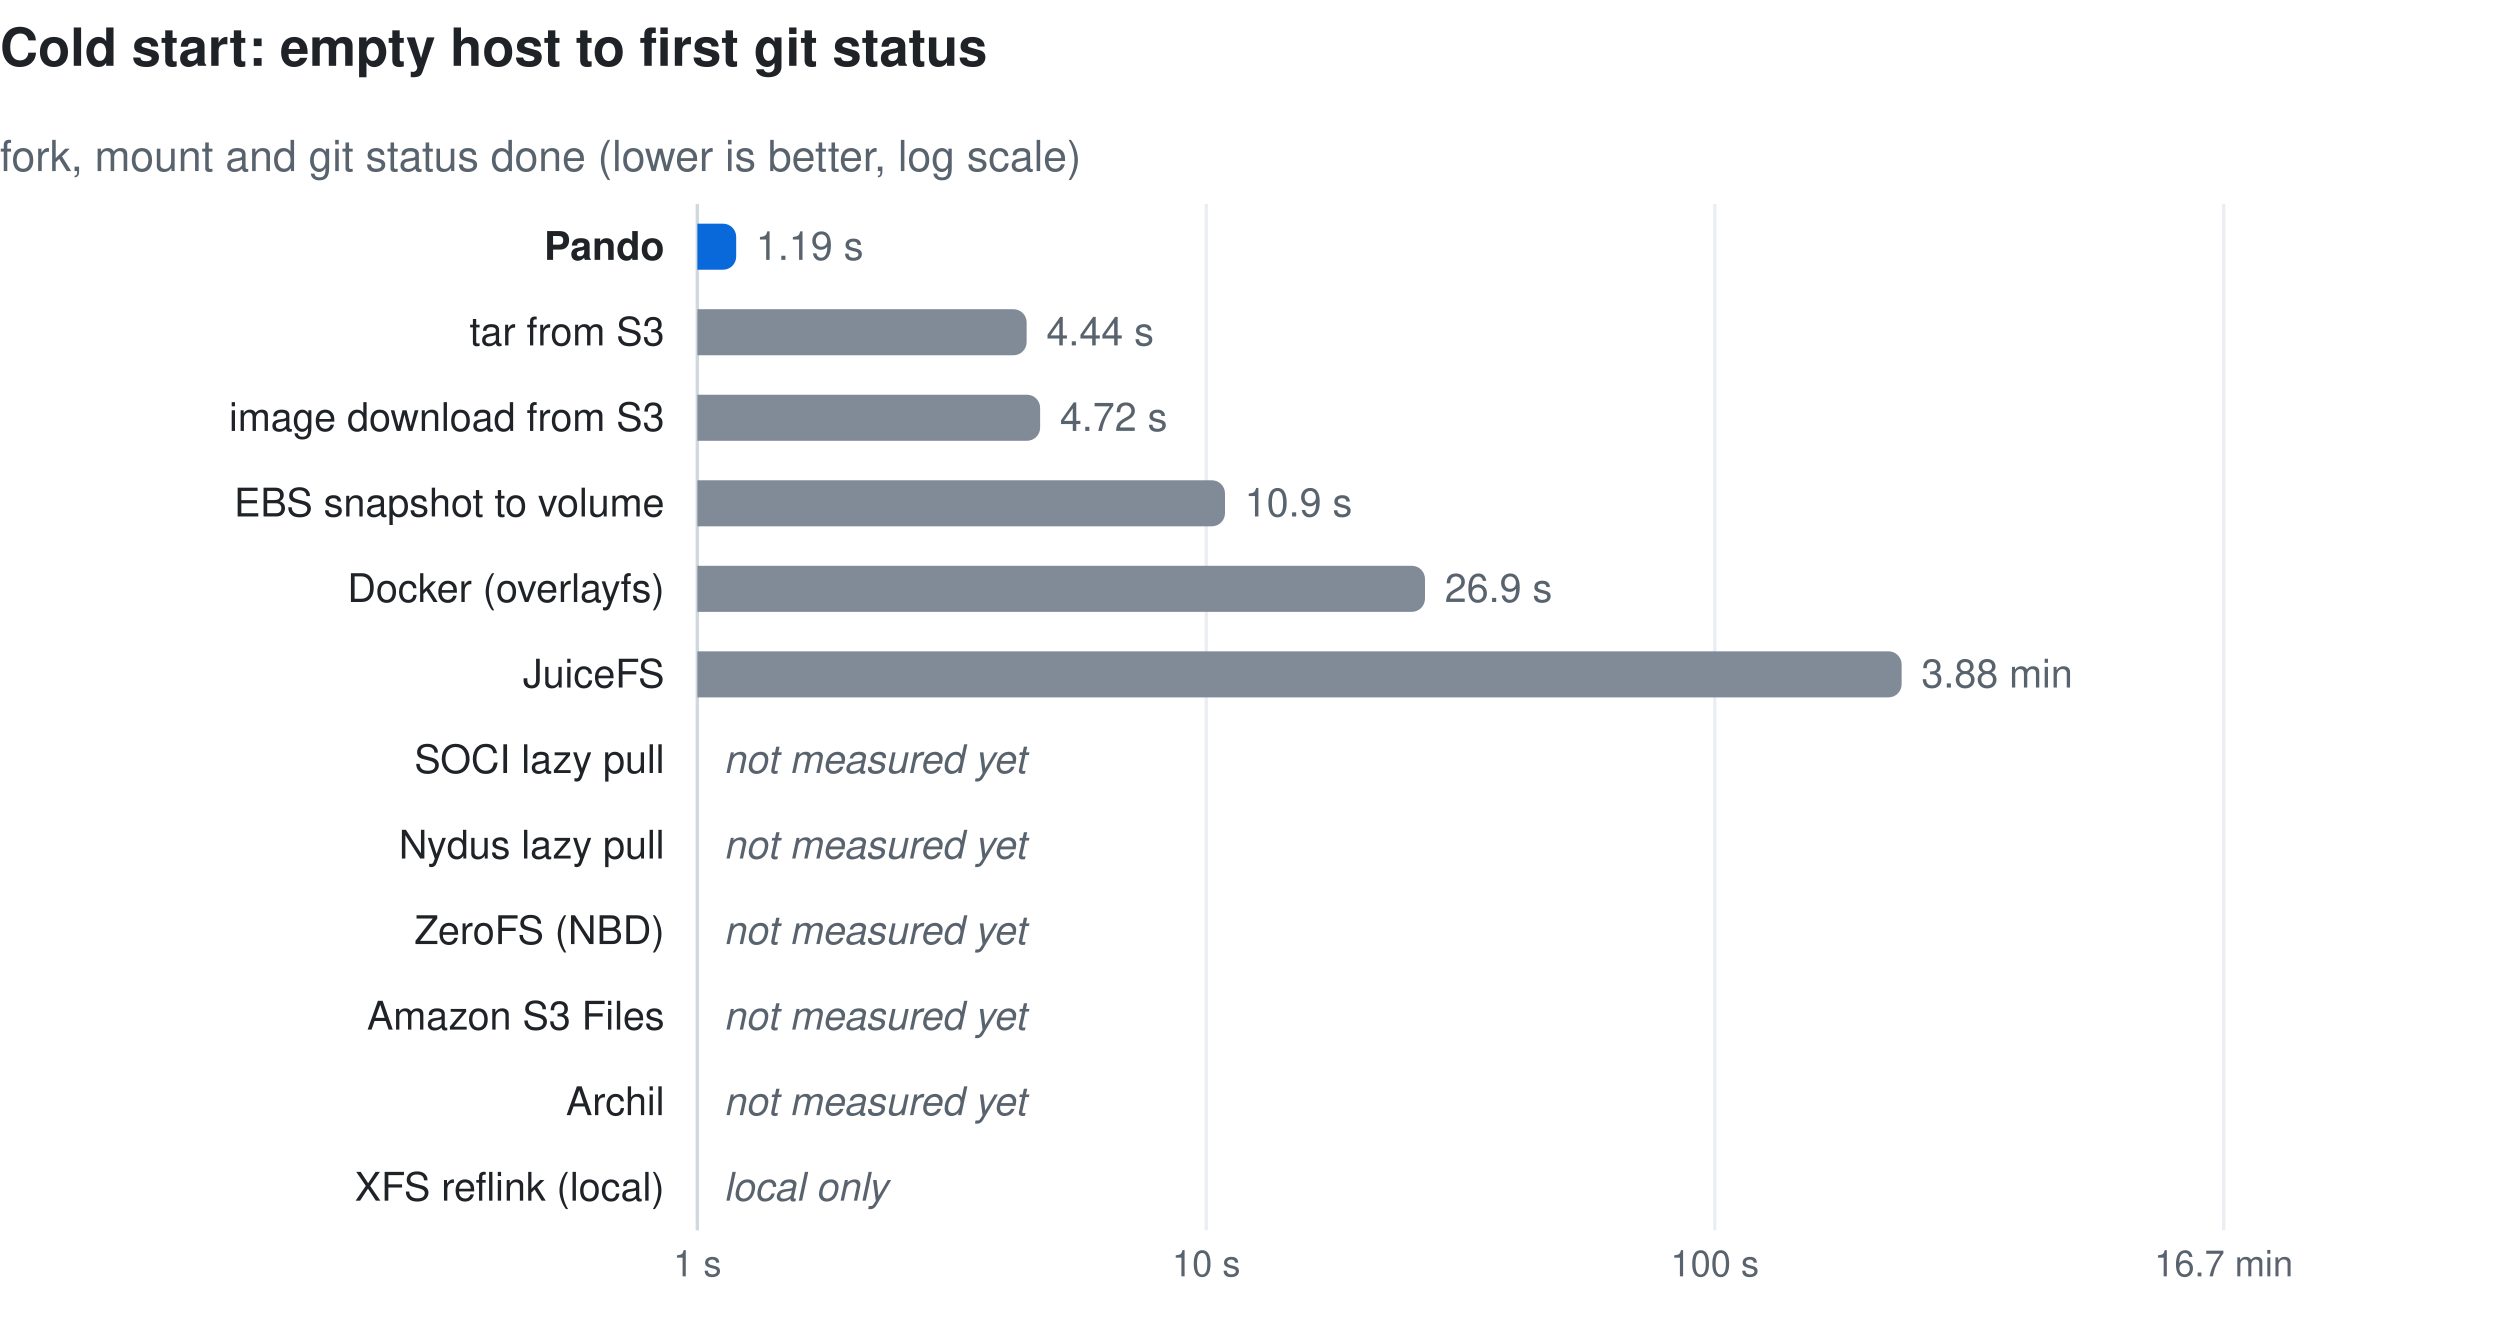
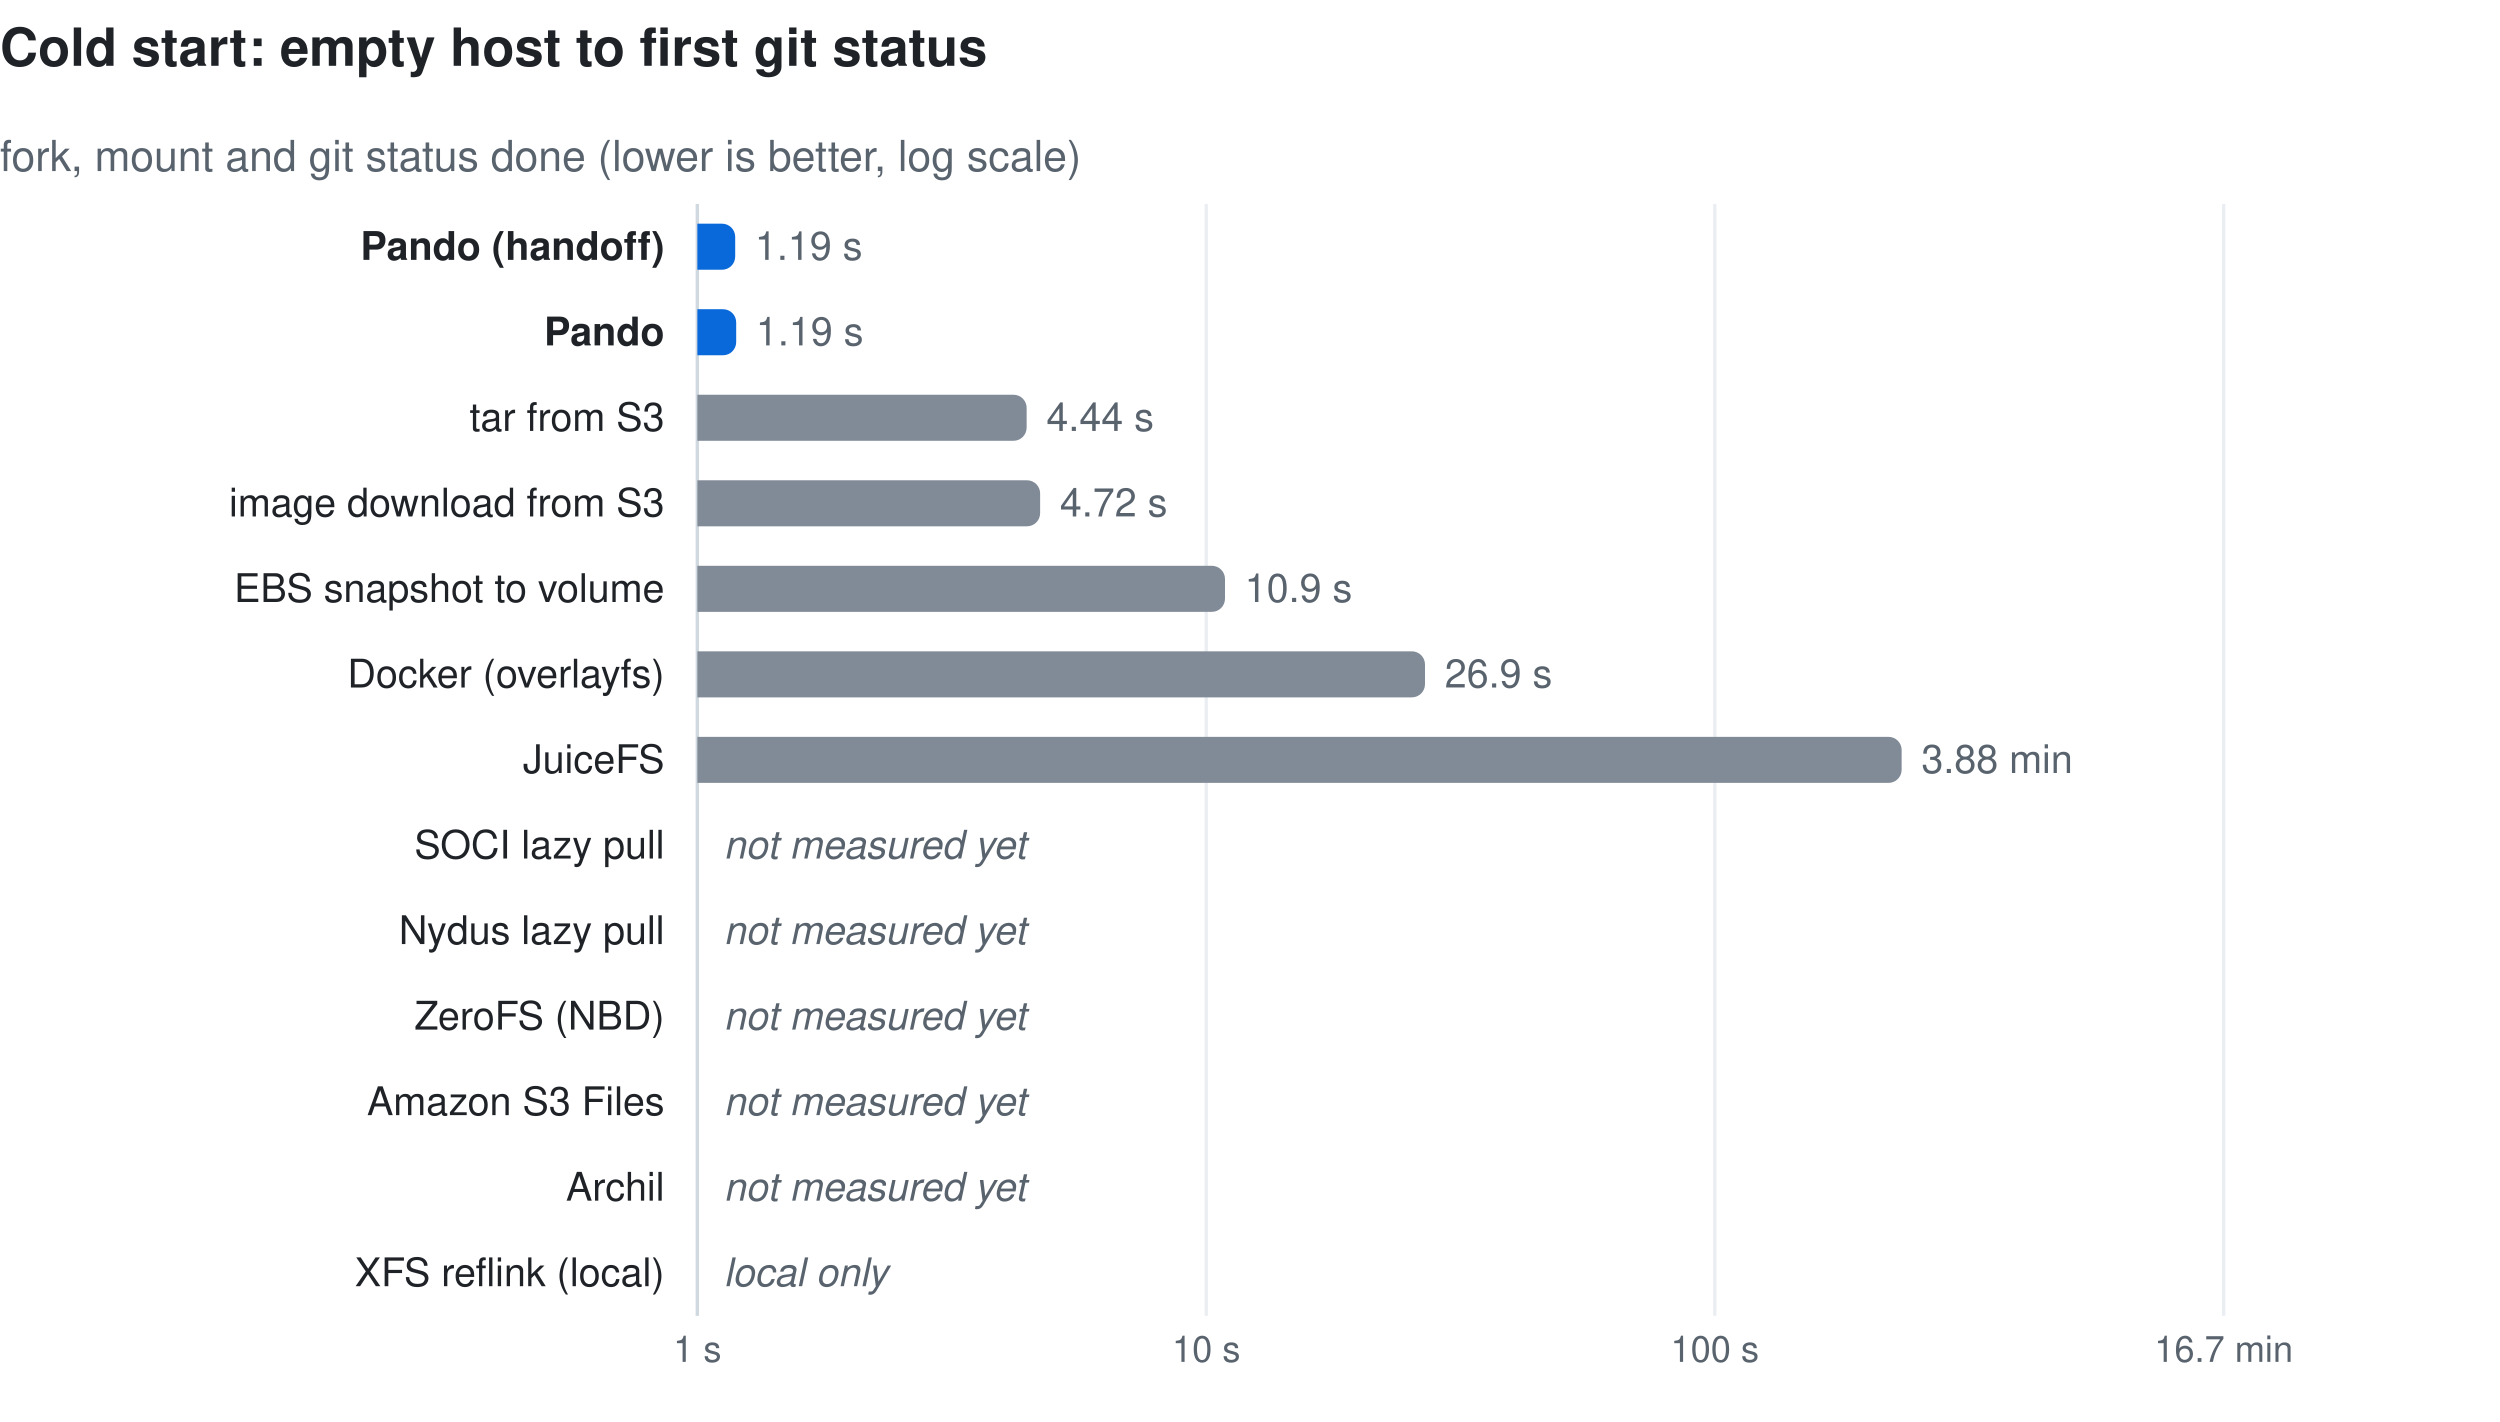
- <svg xmlns="http://www.w3.org/2000/svg" width="760" height="406" viewBox="0 0 760 406" font-family="-apple-system, BlinkMacSystemFont, 'Segoe UI', Helvetica, Arial, sans-serif" role="img">
+ <svg xmlns="http://www.w3.org/2000/svg" width="760" height="432" viewBox="0 0 760 432" font-family="-apple-system, BlinkMacSystemFont, 'Segoe UI', Helvetica, Arial, sans-serif" role="img">
  <text x="0" y="20" font-size="16" font-weight="600" fill="#1f2328">Cold start: empty host to first git status</text>
  <text x="0" y="52" font-size="13" fill="#59636e">fork, mount and git status done (lower is better, log scale)</text>
-   <line x1="212.0" y1="62" x2="212.0" y2="374" stroke="#eaeef2" stroke-width="1" />
-   <text x="212.0" y="388" font-size="11" fill="#59636e" text-anchor="middle">1 s</text>
-   <line x1="366.7" y1="62" x2="366.7" y2="374" stroke="#eaeef2" stroke-width="1" />
-   <text x="366.7" y="388" font-size="11" fill="#59636e" text-anchor="middle">10 s</text>
-   <line x1="521.3" y1="62" x2="521.3" y2="374" stroke="#eaeef2" stroke-width="1" />
-   <text x="521.3" y="388" font-size="11" fill="#59636e" text-anchor="middle">100 s</text>
-   <line x1="676.0" y1="62" x2="676.0" y2="374" stroke="#eaeef2" stroke-width="1" />
-   <text x="676.0" y="388" font-size="11" fill="#59636e" text-anchor="middle">16.7 min</text>
-   <line x1="212" y1="62" x2="212" y2="374" stroke="#d1d9e0" stroke-width="1" />
-   <text x="202" y="79.0" font-size="12" fill="#1f2328" text-anchor="end" font-weight="600">Pando</text>
-   <path d="M212,68.0 h7.8 a4,4 0 0 1 4,4 v6 a4,4 0 0 1 -4,4 h-7.8 z" fill="#0969da" />
-   <text x="229.8" y="79.0" font-size="12" fill="#59636e">1.19 s</text>
-   <text x="202" y="105.0" font-size="12" fill="#1f2328" text-anchor="end">tar from S3</text>
-   <path d="M212,94.0 h96.1 a4,4 0 0 1 4,4 v6 a4,4 0 0 1 -4,4 h-96.1 z" fill="#818b98" />
-   <text x="318.1" y="105.0" font-size="12" fill="#59636e">4.44 s</text>
-   <text x="202" y="131.0" font-size="12" fill="#1f2328" text-anchor="end">image download from S3</text>
-   <path d="M212,120.0 h100.2 a4,4 0 0 1 4,4 v6 a4,4 0 0 1 -4,4 h-100.2 z" fill="#818b98" />
-   <text x="322.2" y="131.0" font-size="12" fill="#59636e">4.72 s</text>
-   <text x="202" y="157.0" font-size="12" fill="#1f2328" text-anchor="end">EBS snapshot to volume</text>
-   <path d="M212,146.0 h156.4 a4,4 0 0 1 4,4 v6 a4,4 0 0 1 -4,4 h-156.4 z" fill="#818b98" />
-   <text x="378.4" y="157.0" font-size="12" fill="#59636e">10.9 s</text>
-   <text x="202" y="183.0" font-size="12" fill="#1f2328" text-anchor="end">Docker (overlayfs)</text>
-   <path d="M212,172.0 h217.2 a4,4 0 0 1 4,4 v6 a4,4 0 0 1 -4,4 h-217.2 z" fill="#818b98" />
-   <text x="439.2" y="183.0" font-size="12" fill="#59636e">26.9 s</text>
-   <text x="202" y="209.0" font-size="12" fill="#1f2328" text-anchor="end">JuiceFS</text>
-   <path d="M212,198.0 h362.1 a4,4 0 0 1 4,4 v6 a4,4 0 0 1 -4,4 h-362.1 z" fill="#818b98" />
-   <text x="584.1" y="209.0" font-size="12" fill="#59636e">3.88 min</text>
-   <text x="202" y="235.0" font-size="12" fill="#1f2328" text-anchor="end">SOCI lazy pull</text>
-   <text x="220" y="235.0" font-size="12" font-style="italic" fill="#59636e">not measured yet</text>
-   <text x="202" y="261.0" font-size="12" fill="#1f2328" text-anchor="end">Nydus lazy pull</text>
+   <line x1="212.0" y1="62" x2="212.0" y2="400" stroke="#eaeef2" stroke-width="1" />
+   <text x="212.0" y="414" font-size="11" fill="#59636e" text-anchor="middle">1 s</text>
+   <line x1="366.7" y1="62" x2="366.7" y2="400" stroke="#eaeef2" stroke-width="1" />
+   <text x="366.7" y="414" font-size="11" fill="#59636e" text-anchor="middle">10 s</text>
+   <line x1="521.3" y1="62" x2="521.3" y2="400" stroke="#eaeef2" stroke-width="1" />
+   <text x="521.3" y="414" font-size="11" fill="#59636e" text-anchor="middle">100 s</text>
+   <line x1="676.0" y1="62" x2="676.0" y2="400" stroke="#eaeef2" stroke-width="1" />
+   <text x="676.0" y="414" font-size="11" fill="#59636e" text-anchor="middle">16.7 min</text>
+   <line x1="212" y1="62" x2="212" y2="400" stroke="#d1d9e0" stroke-width="1" />
+   <text x="202" y="79.0" font-size="12" fill="#1f2328" text-anchor="end" font-weight="600">Pando (handoff)</text>
+   <path d="M212,68.0 h7.5 a4,4 0 0 1 4,4 v6 a4,4 0 0 1 -4,4 h-7.5 z" fill="#0969da" />
+   <text x="229.5" y="79.0" font-size="12" fill="#59636e">1.19 s</text>
+   <text x="202" y="105.0" font-size="12" fill="#1f2328" text-anchor="end" font-weight="600">Pando</text>
+   <path d="M212,94.0 h7.8 a4,4 0 0 1 4,4 v6 a4,4 0 0 1 -4,4 h-7.8 z" fill="#0969da" />
+   <text x="229.8" y="105.0" font-size="12" fill="#59636e">1.19 s</text>
+   <text x="202" y="131.0" font-size="12" fill="#1f2328" text-anchor="end">tar from S3</text>
+   <path d="M212,120.0 h96.1 a4,4 0 0 1 4,4 v6 a4,4 0 0 1 -4,4 h-96.1 z" fill="#818b98" />
+   <text x="318.1" y="131.0" font-size="12" fill="#59636e">4.44 s</text>
+   <text x="202" y="157.0" font-size="12" fill="#1f2328" text-anchor="end">image download from S3</text>
+   <path d="M212,146.0 h100.2 a4,4 0 0 1 4,4 v6 a4,4 0 0 1 -4,4 h-100.2 z" fill="#818b98" />
+   <text x="322.2" y="157.0" font-size="12" fill="#59636e">4.72 s</text>
+   <text x="202" y="183.0" font-size="12" fill="#1f2328" text-anchor="end">EBS snapshot to volume</text>
+   <path d="M212,172.0 h156.4 a4,4 0 0 1 4,4 v6 a4,4 0 0 1 -4,4 h-156.4 z" fill="#818b98" />
+   <text x="378.4" y="183.0" font-size="12" fill="#59636e">10.9 s</text>
+   <text x="202" y="209.0" font-size="12" fill="#1f2328" text-anchor="end">Docker (overlayfs)</text>
+   <path d="M212,198.0 h217.2 a4,4 0 0 1 4,4 v6 a4,4 0 0 1 -4,4 h-217.2 z" fill="#818b98" />
+   <text x="439.2" y="209.0" font-size="12" fill="#59636e">26.9 s</text>
+   <text x="202" y="235.0" font-size="12" fill="#1f2328" text-anchor="end">JuiceFS</text>
+   <path d="M212,224.0 h362.1 a4,4 0 0 1 4,4 v6 a4,4 0 0 1 -4,4 h-362.1 z" fill="#818b98" />
+   <text x="584.1" y="235.0" font-size="12" fill="#59636e">3.88 min</text>
+   <text x="202" y="261.0" font-size="12" fill="#1f2328" text-anchor="end">SOCI lazy pull</text>
  <text x="220" y="261.0" font-size="12" font-style="italic" fill="#59636e">not measured yet</text>
-   <text x="202" y="287.0" font-size="12" fill="#1f2328" text-anchor="end">ZeroFS (NBD)</text>
+   <text x="202" y="287.0" font-size="12" fill="#1f2328" text-anchor="end">Nydus lazy pull</text>
  <text x="220" y="287.0" font-size="12" font-style="italic" fill="#59636e">not measured yet</text>
-   <text x="202" y="313.0" font-size="12" fill="#1f2328" text-anchor="end">Amazon S3 Files</text>
+   <text x="202" y="313.0" font-size="12" fill="#1f2328" text-anchor="end">ZeroFS (NBD)</text>
  <text x="220" y="313.0" font-size="12" font-style="italic" fill="#59636e">not measured yet</text>
-   <text x="202" y="339.0" font-size="12" fill="#1f2328" text-anchor="end">Archil</text>
+   <text x="202" y="339.0" font-size="12" fill="#1f2328" text-anchor="end">Amazon S3 Files</text>
  <text x="220" y="339.0" font-size="12" font-style="italic" fill="#59636e">not measured yet</text>
-   <text x="202" y="365.0" font-size="12" fill="#1f2328" text-anchor="end">XFS reflink (local)</text>
-   <text x="220" y="365.0" font-size="12" font-style="italic" fill="#59636e">local only</text>
+   <text x="202" y="365.0" font-size="12" fill="#1f2328" text-anchor="end">Archil</text>
+   <text x="220" y="365.0" font-size="12" font-style="italic" fill="#59636e">not measured yet</text>
+   <text x="202" y="391.0" font-size="12" fill="#1f2328" text-anchor="end">XFS reflink (local)</text>
+   <text x="220" y="391.0" font-size="12" font-style="italic" fill="#59636e">local only</text>
</svg>
